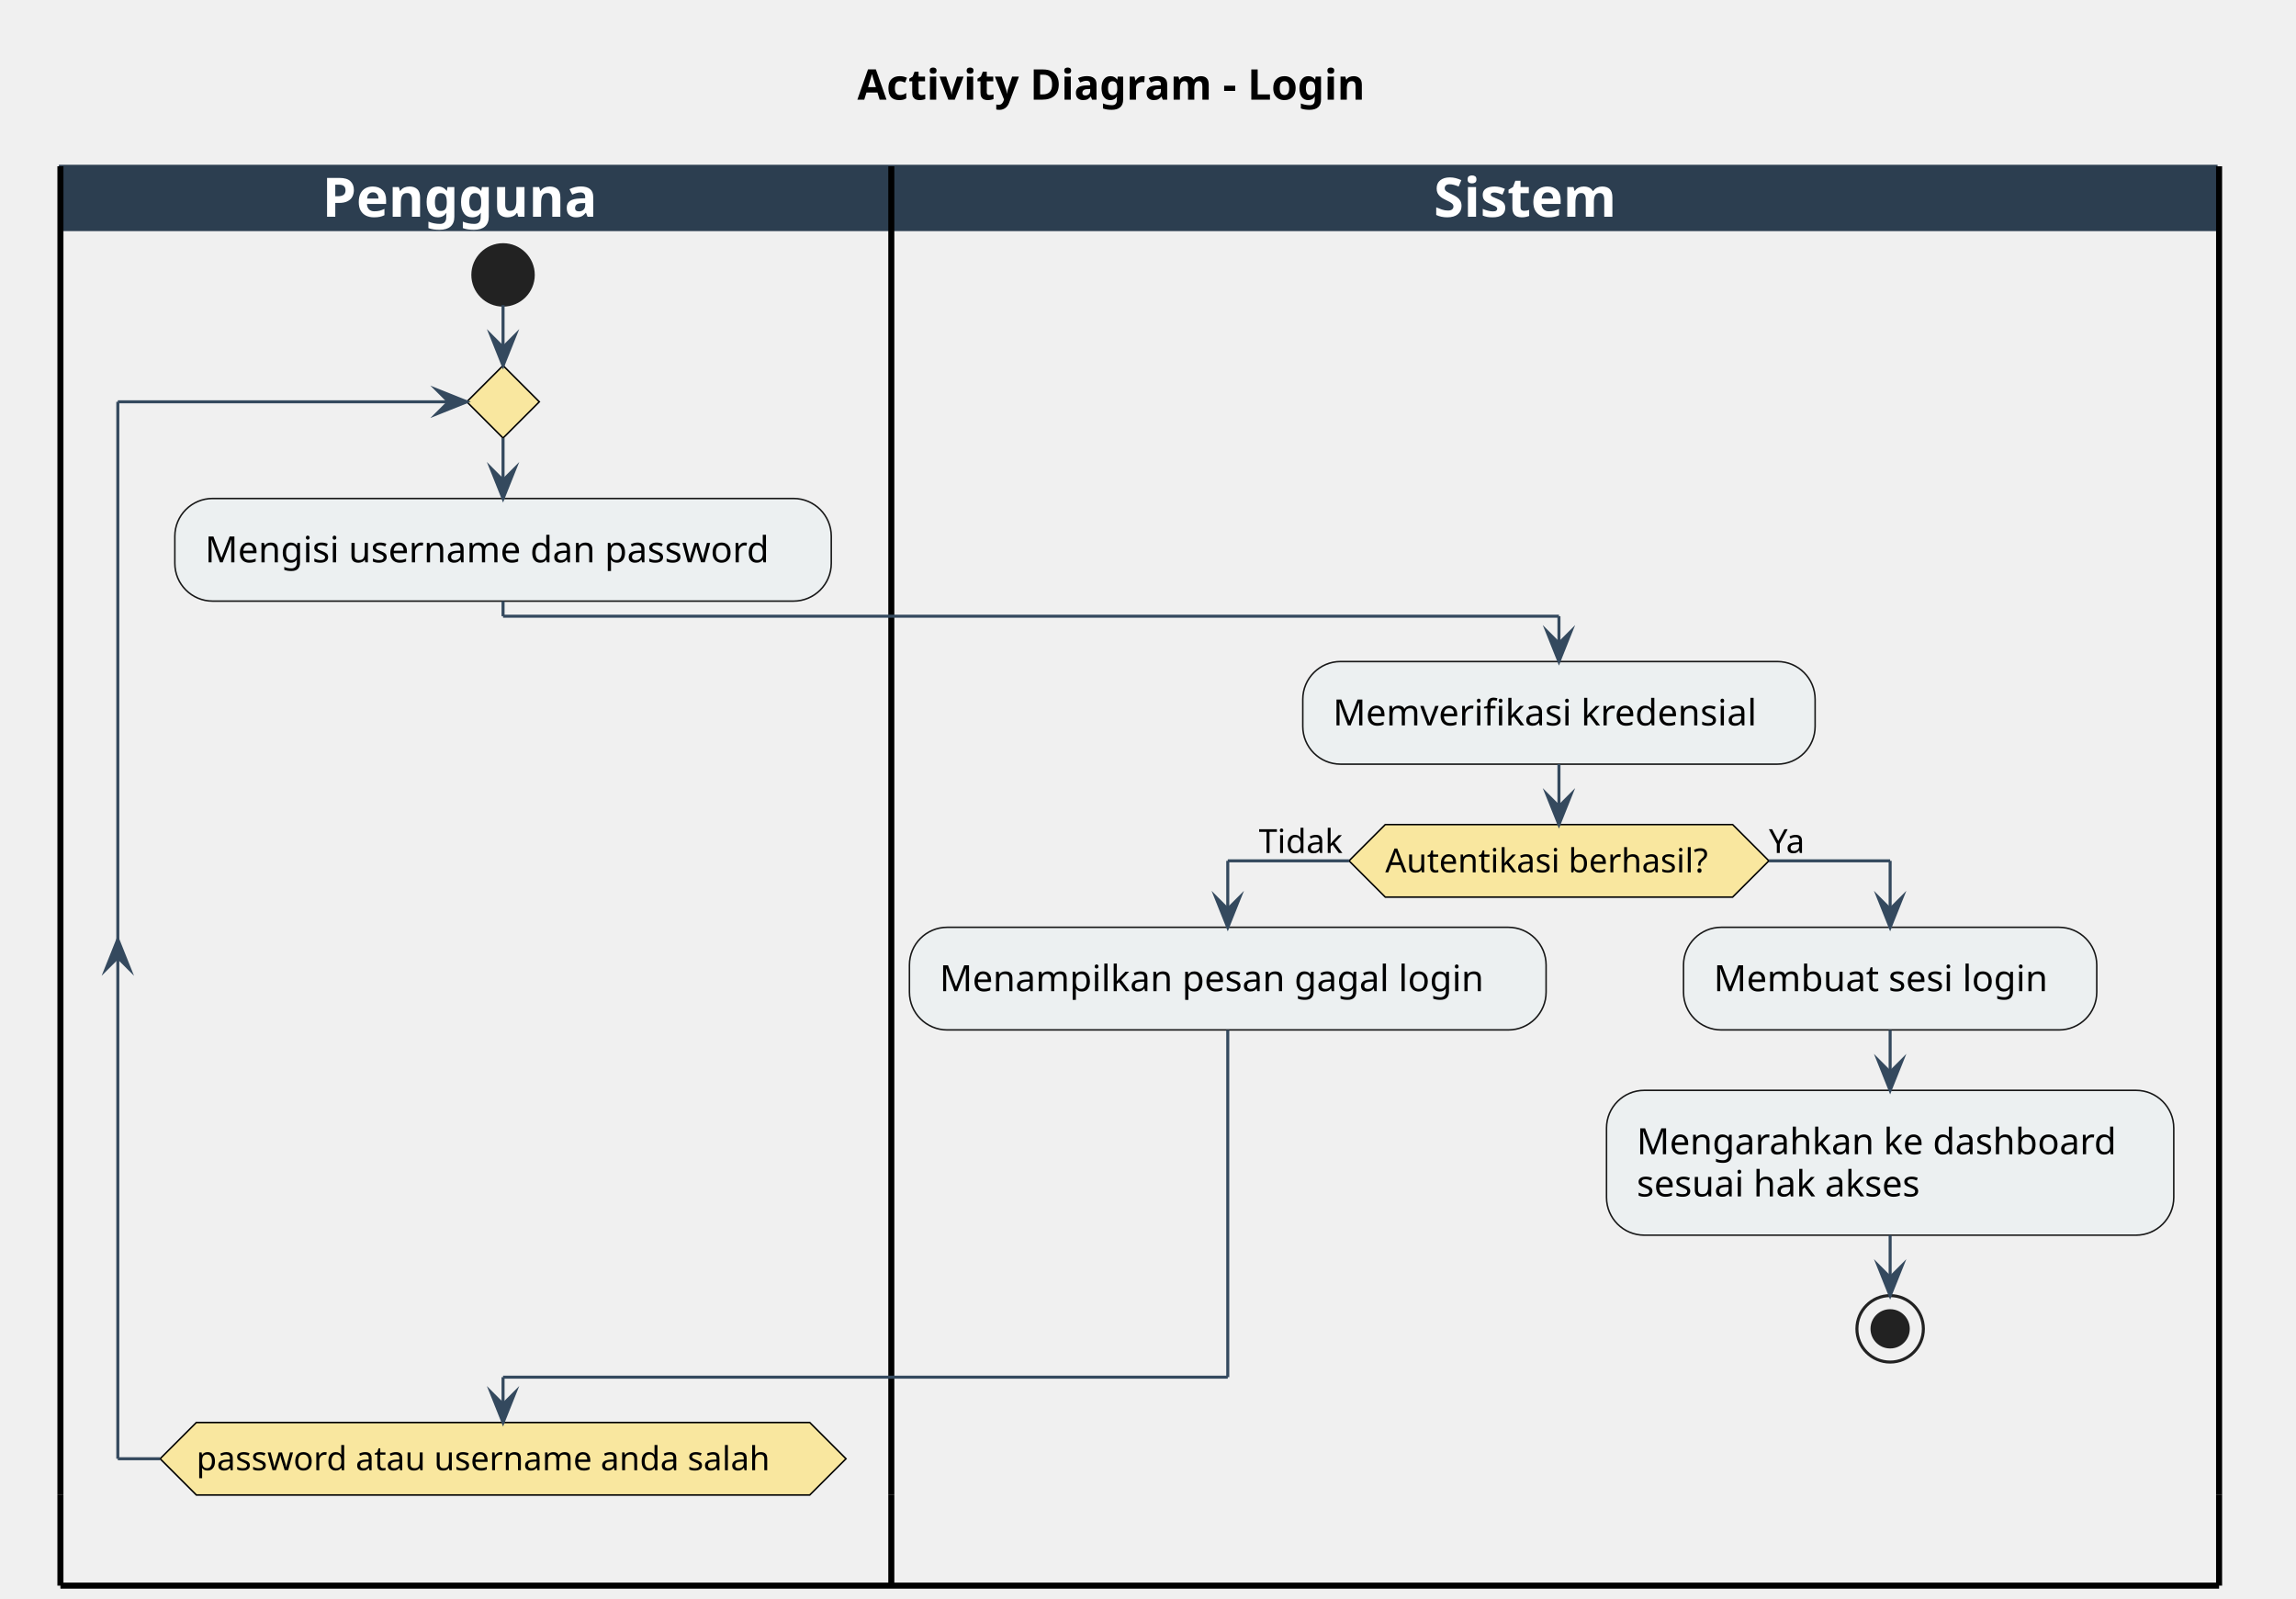
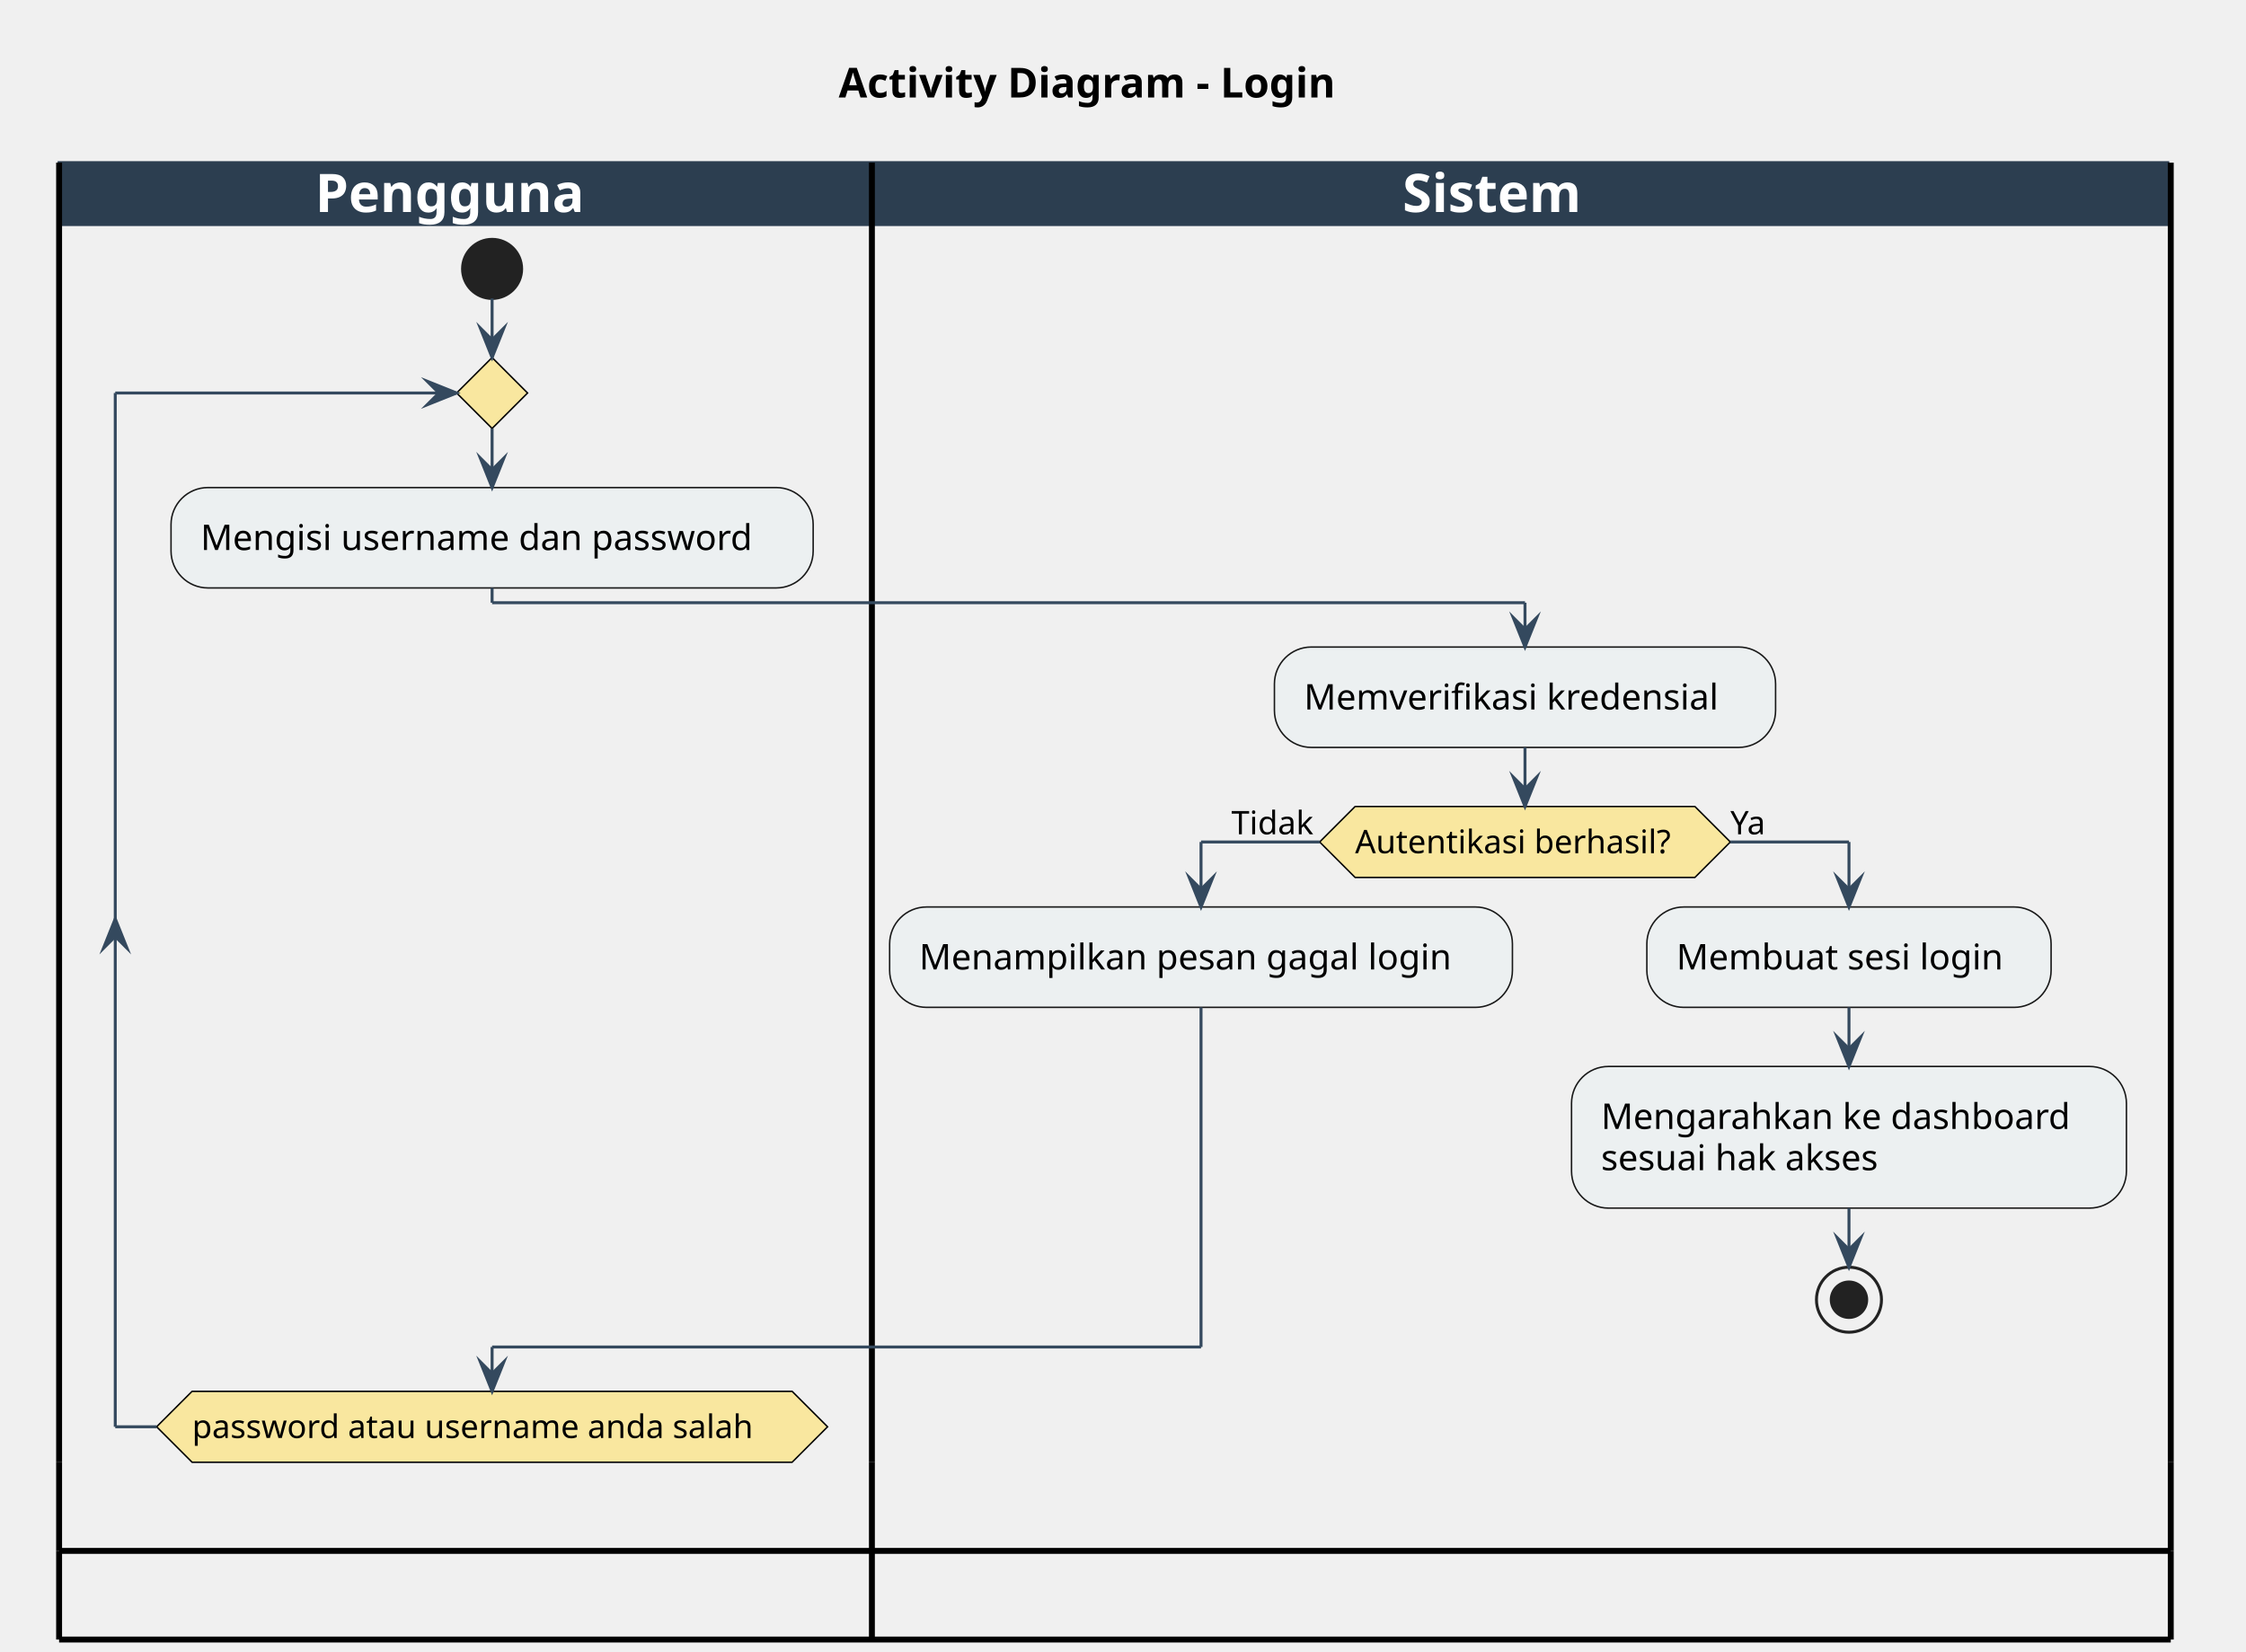
- <svg xmlns="http://www.w3.org/2000/svg" contentStyleType="text/css" data-diagram-type="ACTIVITY" height="529px" preserveAspectRatio="none" style="width:760px;height:529px;background:#FFFFFF;" version="1.1" viewBox="0 0 760 529" width="760px" zoomAndPan="magnify">
+ <svg xmlns="http://www.w3.org/2000/svg" contentStyleType="text/css" data-diagram-type="ACTIVITY" height="559px" preserveAspectRatio="none" style="width:760px;height:559px;background:#FFFFFF;" version="1.1" viewBox="0 0 760 559" width="760px" zoomAndPan="magnify">
  <defs />
  <g>
    <g class="title" data-source-line="1">
      <text fill="#000000" font-family="sans-serif" font-size="14" font-weight="700" lengthAdjust="spacing" textLength="190.955" x="283.792" y="32.995">Activity Diagram - Login</text>
    </g>
    <rect fill="#2C3E50" height="20.953" style="stroke:#2C3E50;stroke-width:1;" width="713.539" x="20" y="55.042" />
    <ellipse cx="166.516" cy="90.995" fill="#222222" rx="10" ry="10" style="stroke:#222222;stroke-width:1;" />
    <rect fill="#ECF0F1" height="33.969" rx="12.5" ry="12.5" style="stroke:#181818;stroke-width:0.5;" width="217.285" x="57.874" y="164.995" />
    <text fill="#000000" font-family="sans-serif" font-size="12" lengthAdjust="spacing" textLength="197.285" x="67.874" y="186.134">Mengisi username dan password</text>
    <polygon fill="#F9E79F" points="166.516,120.995,178.516,132.995,166.516,144.995,154.516,132.995,166.516,120.995" style="stroke:#000000;stroke-width:0.5;stroke-linejoin:miter;stroke-miterlimit:10;" />
    <polygon fill="#F9E79F" points="65,470.839,268.033,470.839,280.033,482.839,268.033,494.839,65,494.839,53,482.839,65,470.839" style="stroke:#000000;stroke-width:0.5;stroke-linejoin:miter;stroke-miterlimit:10;" />
    <text fill="#000000" font-family="sans-serif" font-size="11" lengthAdjust="spacing" textLength="203.033" x="65" y="486.647">password atau username anda salah</text>
    <line style="stroke:#000000;stroke-width:2;" x1="20" x2="20" y1="55.042" y2="494.839" />
    <rect fill="#ECF0F1" height="33.969" rx="12.5" ry="12.5" style="stroke:#181818;stroke-width:0.5;" width="169.584" x="431.237" y="218.964" />
    <text fill="#000000" font-family="sans-serif" font-size="12" lengthAdjust="spacing" textLength="149.584" x="441.237" y="240.102">Memverifikasi kredensial</text>
    <polygon fill="#F9E79F" points="458.54,272.933,573.519,272.933,585.519,284.933,573.519,296.933,458.54,296.933,446.54,284.933,458.54,272.933" style="stroke:#000000;stroke-width:0.5;stroke-linejoin:miter;stroke-miterlimit:10;" />
    <text fill="#000000" font-family="sans-serif" font-size="11" lengthAdjust="spacing" textLength="114.979" x="458.54" y="288.741">Autentikasi berhasil?</text>
    <text fill="#000000" font-family="sans-serif" font-size="11" lengthAdjust="spacing" textLength="29.869" x="416.671" y="282.338">Tidak</text>
    <text fill="#000000" font-family="sans-serif" font-size="11" lengthAdjust="spacing" textLength="13.46" x="585.519" y="282.338">Ya</text>
    <rect fill="#ECF0F1" height="33.969" rx="12.5" ry="12.5" style="stroke:#181818;stroke-width:0.5;" width="210.74" x="301.033" y="306.933" />
    <text fill="#000000" font-family="sans-serif" font-size="12" lengthAdjust="spacing" textLength="190.74" x="311.033" y="328.071">Menampilkan pesan gagal login</text>
    <rect fill="#ECF0F1" height="33.969" rx="12.5" ry="12.5" style="stroke:#181818;stroke-width:0.5;" width="136.789" x="557.261" y="306.933" />
    <text fill="#000000" font-family="sans-serif" font-size="12" lengthAdjust="spacing" textLength="116.789" x="567.261" y="328.071">Membuat sesi login</text>
    <rect fill="#ECF0F1" height="47.938" rx="12.5" ry="12.5" style="stroke:#181818;stroke-width:0.5;" width="187.766" x="531.773" y="360.901" />
    <text fill="#000000" font-family="sans-serif" font-size="12" lengthAdjust="spacing" textLength="167.766" x="541.773" y="382.04">Mengarahkan ke dashboard</text>
    <text fill="#000000" font-family="sans-serif" font-size="12" lengthAdjust="spacing" textLength="101.906" x="541.773" y="396.009">sesuai hak akses</text>
    <ellipse cx="625.656" cy="439.839" fill="none" rx="11" ry="11" style="stroke:#222222;stroke-width:1;" />
    <ellipse cx="625.656" cy="439.839" fill="#222222" rx="6" ry="6" style="stroke:#222222;stroke-width:1;" />
    <line style="stroke:#000000;stroke-width:2;" x1="295.033" x2="295.033" y1="55.042" y2="494.839" />
    <line style="stroke:#000000;stroke-width:2;" x1="734.539" x2="734.539" y1="55.042" y2="494.839" />
    <line style="stroke:#34495E;stroke-width:1;" x1="166.516" x2="166.516" y1="144.995" y2="164.995" />
    <polygon fill="#34495E" points="162.516,154.995,166.516,164.995,170.516,154.995,166.516,158.995" style="stroke:#34495E;stroke-width:1;stroke-linejoin:miter;stroke-miterlimit:10;" />
    <line style="stroke:#34495E;stroke-width:1;" x1="53" x2="39" y1="482.839" y2="482.839" />
    <polygon fill="#34495E" points="35,320.917,39,310.917,43,320.917,39,316.917" style="stroke:#34495E;stroke-width:1;stroke-linejoin:miter;stroke-miterlimit:10;" />
    <line style="stroke:#34495E;stroke-width:1;" x1="39" x2="39" y1="132.995" y2="482.839" />
    <line style="stroke:#34495E;stroke-width:1;" x1="39" x2="154.516" y1="132.995" y2="132.995" />
    <polygon fill="#34495E" points="144.516,128.995,154.516,132.995,144.516,136.995,148.516,132.995" style="stroke:#34495E;stroke-width:1;stroke-linejoin:miter;stroke-miterlimit:10;" />
    <line style="stroke:#34495E;stroke-width:1;" x1="166.516" x2="166.516" y1="100.995" y2="120.995" />
    <polygon fill="#34495E" points="162.516,110.995,166.516,120.995,170.516,110.995,166.516,114.995" style="stroke:#34495E;stroke-width:1;stroke-linejoin:miter;stroke-miterlimit:10;" />
    <line style="stroke:#34495E;stroke-width:1;" x1="625.656" x2="625.656" y1="340.901" y2="360.901" />
    <polygon fill="#34495E" points="621.656,350.901,625.656,360.901,629.656,350.901,625.656,354.901" style="stroke:#34495E;stroke-width:1;stroke-linejoin:miter;stroke-miterlimit:10;" />
    <line style="stroke:#34495E;stroke-width:1;" x1="625.656" x2="625.656" y1="408.839" y2="428.839" />
    <polygon fill="#34495E" points="621.656,418.839,625.656,428.839,629.656,418.839,625.656,422.839" style="stroke:#34495E;stroke-width:1;stroke-linejoin:miter;stroke-miterlimit:10;" />
    <line style="stroke:#34495E;stroke-width:1;" x1="446.54" x2="406.403" y1="284.933" y2="284.933" />
    <line style="stroke:#34495E;stroke-width:1;" x1="406.403" x2="406.403" y1="284.933" y2="306.933" />
    <polygon fill="#34495E" points="402.403,296.933,406.403,306.933,410.403,296.933,406.403,300.933" style="stroke:#34495E;stroke-width:1;stroke-linejoin:miter;stroke-miterlimit:10;" />
    <line style="stroke:#34495E;stroke-width:1;" x1="585.519" x2="625.656" y1="284.933" y2="284.933" />
    <line style="stroke:#34495E;stroke-width:1;" x1="625.656" x2="625.656" y1="284.933" y2="306.933" />
    <polygon fill="#34495E" points="621.656,296.933,625.656,306.933,629.656,296.933,625.656,300.933" style="stroke:#34495E;stroke-width:1;stroke-linejoin:miter;stroke-miterlimit:10;" />
    <line style="stroke:#34495E;stroke-width:1;" x1="406.403" x2="406.403" y1="340.901" y2="455.839" />
    <line style="stroke:#34495E;stroke-width:1;" x1="406.403" x2="166.516" y1="455.839" y2="455.839" />
    <line style="stroke:#34495E;stroke-width:1;" x1="166.516" x2="166.516" y1="455.839" y2="470.839" />
    <polygon fill="#34495E" points="162.516,460.839,166.516,470.839,170.516,460.839,166.516,464.839" style="stroke:#34495E;stroke-width:1;stroke-linejoin:miter;stroke-miterlimit:10;" />
    <line style="stroke:#34495E;stroke-width:1;" x1="516.029" x2="516.029" y1="252.933" y2="272.933" />
    <polygon fill="#34495E" points="512.029,262.933,516.029,272.933,520.029,262.933,516.029,266.933" style="stroke:#34495E;stroke-width:1;stroke-linejoin:miter;stroke-miterlimit:10;" />
    <line style="stroke:#34495E;stroke-width:1;" x1="166.516" x2="166.516" y1="198.964" y2="203.964" />
    <line style="stroke:#34495E;stroke-width:1;" x1="166.516" x2="516.029" y1="203.964" y2="203.964" />
    <line style="stroke:#34495E;stroke-width:1;" x1="516.029" x2="516.029" y1="203.964" y2="218.964" />
    <polygon fill="#34495E" points="512.029,208.964,516.029,218.964,520.029,208.964,516.029,212.964" style="stroke:#34495E;stroke-width:1;stroke-linejoin:miter;stroke-miterlimit:10;" />
    <text fill="#FFFFFF" font-family="sans-serif" font-size="18" font-weight="700" lengthAdjust="spacing" textLength="101.76" x="106.636" y="71.75">Pengguna</text>
    <text fill="#FFFFFF" font-family="sans-serif" font-size="18" font-weight="700" lengthAdjust="spacing" textLength="69.416" x="474.578" y="71.75">Sistem</text>
  </g>
  <line style="stroke:#000000;stroke-width:2;" x1="20" x2="20" y1="494.839" y2="524.839" />
  <line style="stroke:#000000;stroke-width:2;" x1="295.033" x2="295.033" y1="494.839" y2="524.839" />
  <line style="stroke:#000000;stroke-width:2;" x1="734.539" x2="734.539" y1="494.839" y2="524.839" />
  <line style="stroke:#000000;stroke-width:2;" x1="20" x2="734.539" y1="524.839" y2="524.839" />
+   <line style="stroke:#000000;stroke-width:2;" x1="20" x2="20" y1="524.839" y2="554.839" />
+   <line style="stroke:#000000;stroke-width:2;" x1="295.033" x2="295.033" y1="524.839" y2="554.839" />
+   <line style="stroke:#000000;stroke-width:2;" x1="734.539" x2="734.539" y1="524.839" y2="554.839" />
+   <line style="stroke:#000000;stroke-width:2;" x1="20" x2="734.539" y1="554.839" y2="554.839" />
</svg>
